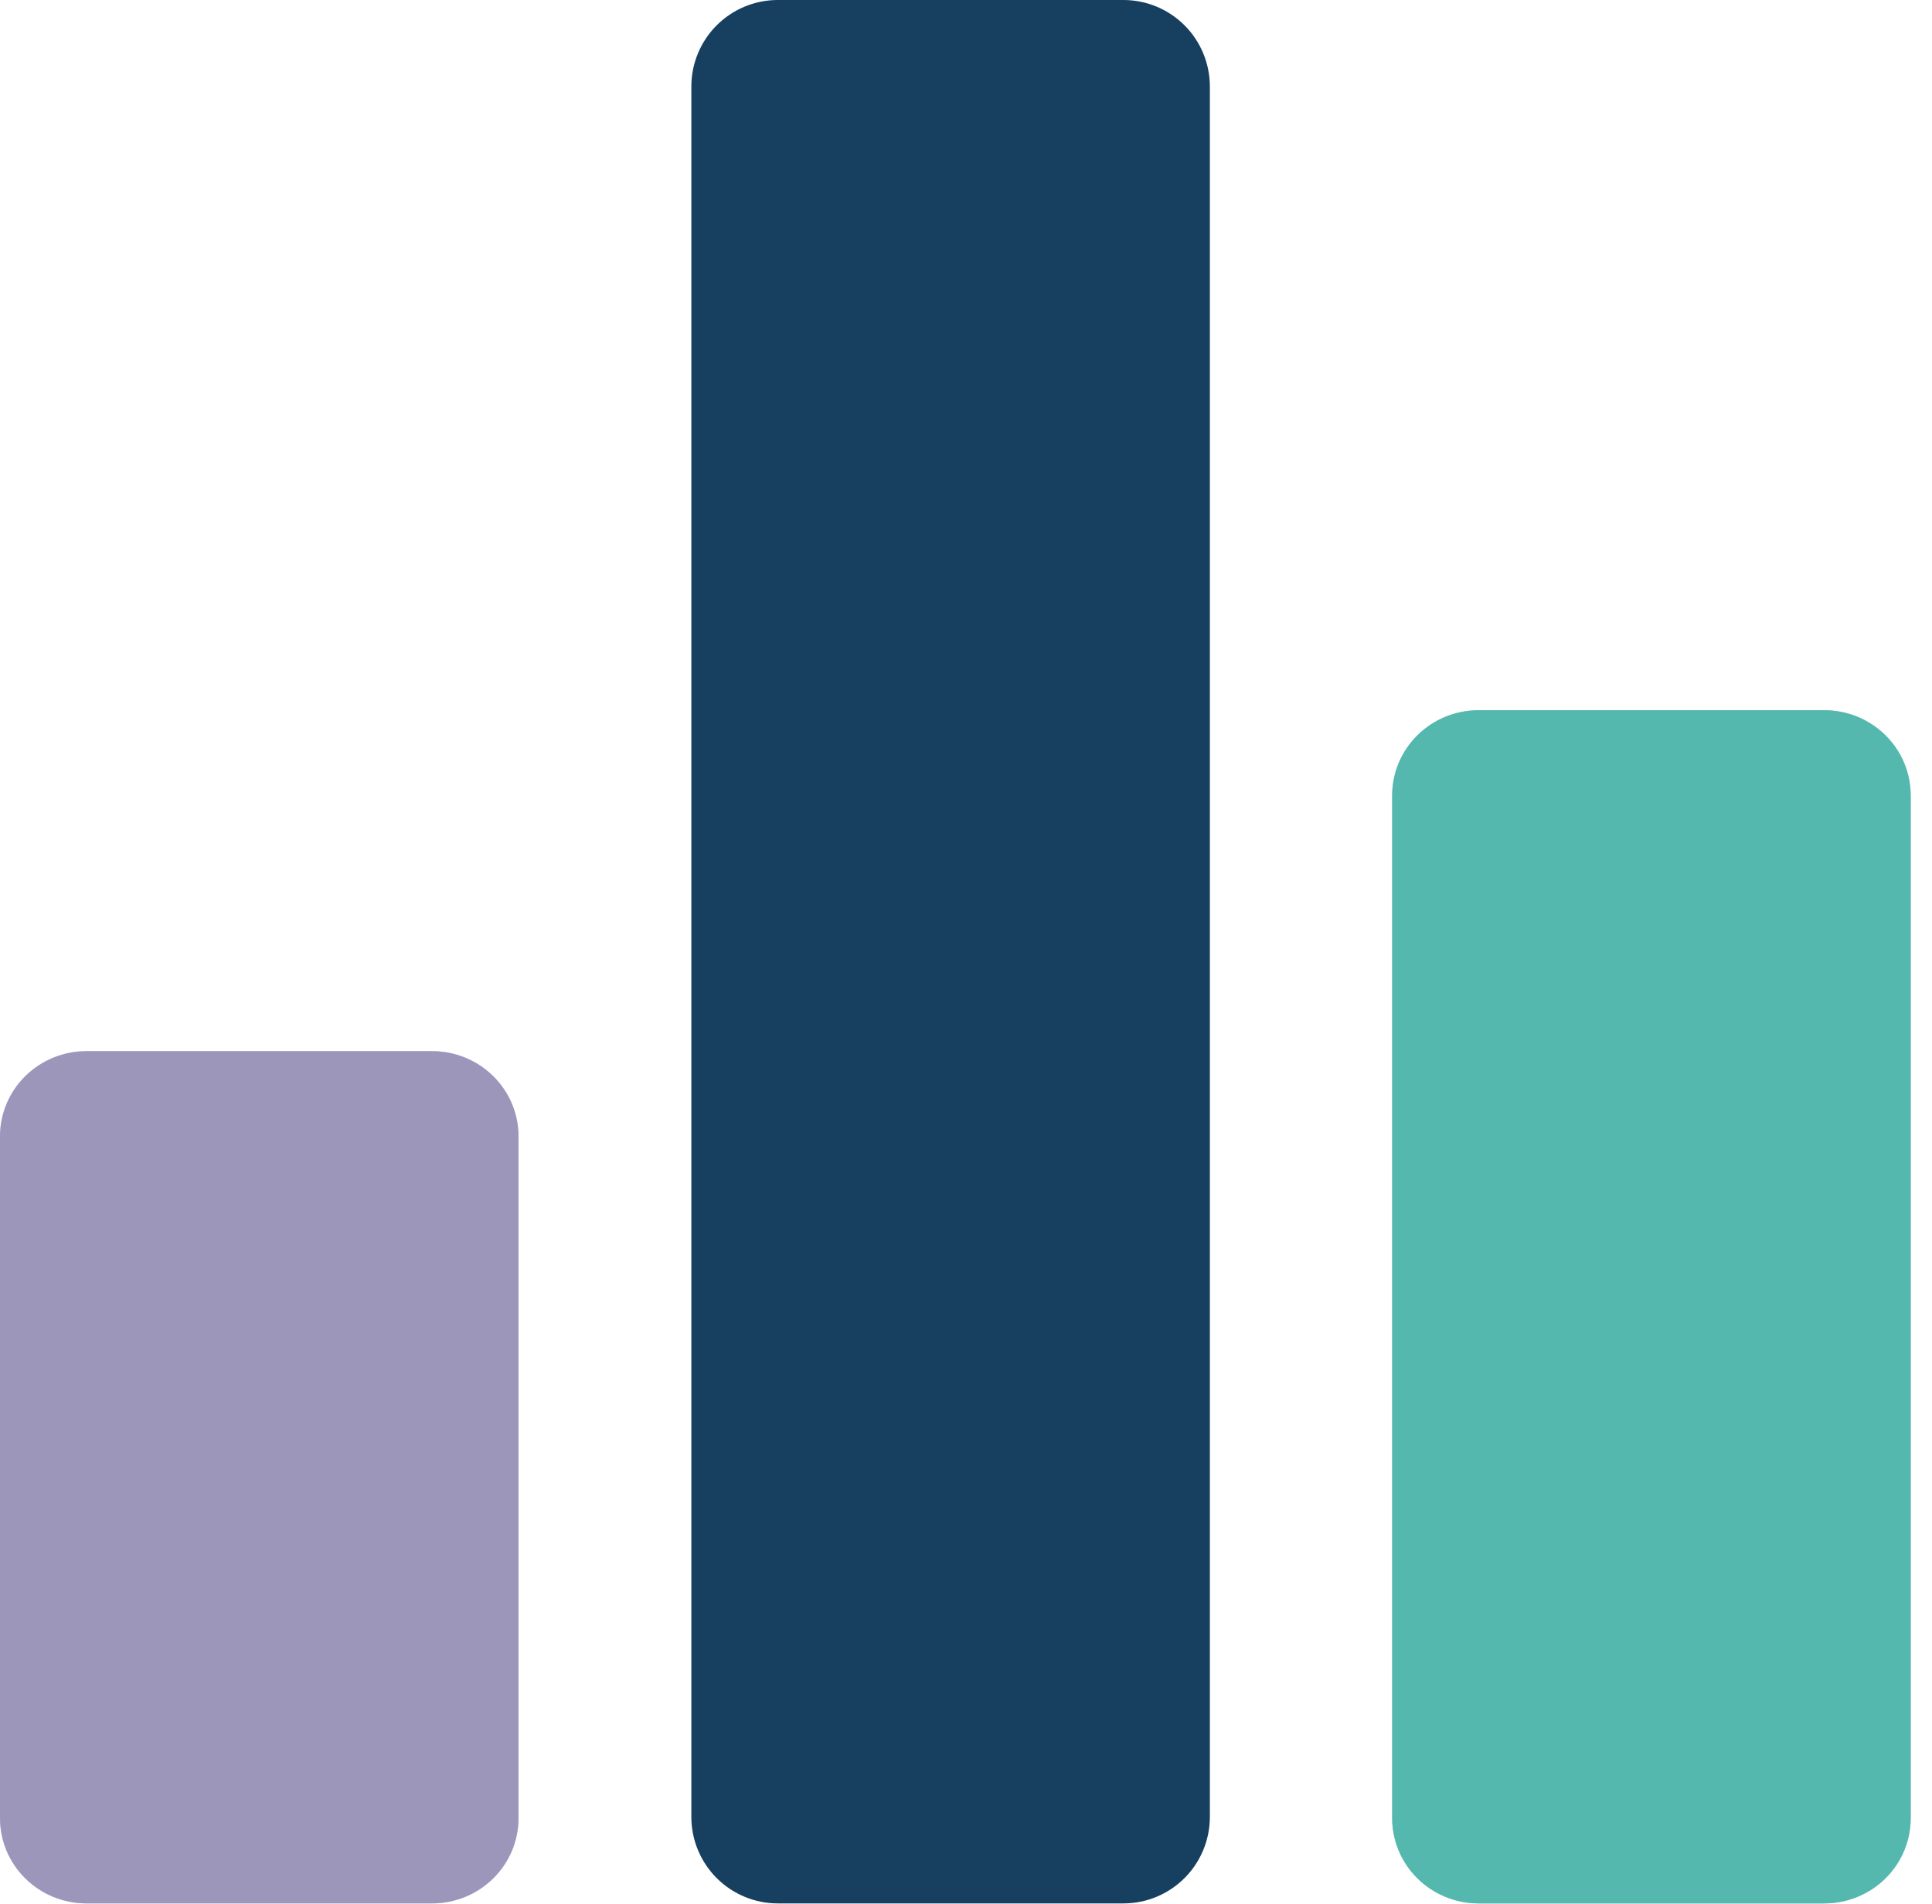
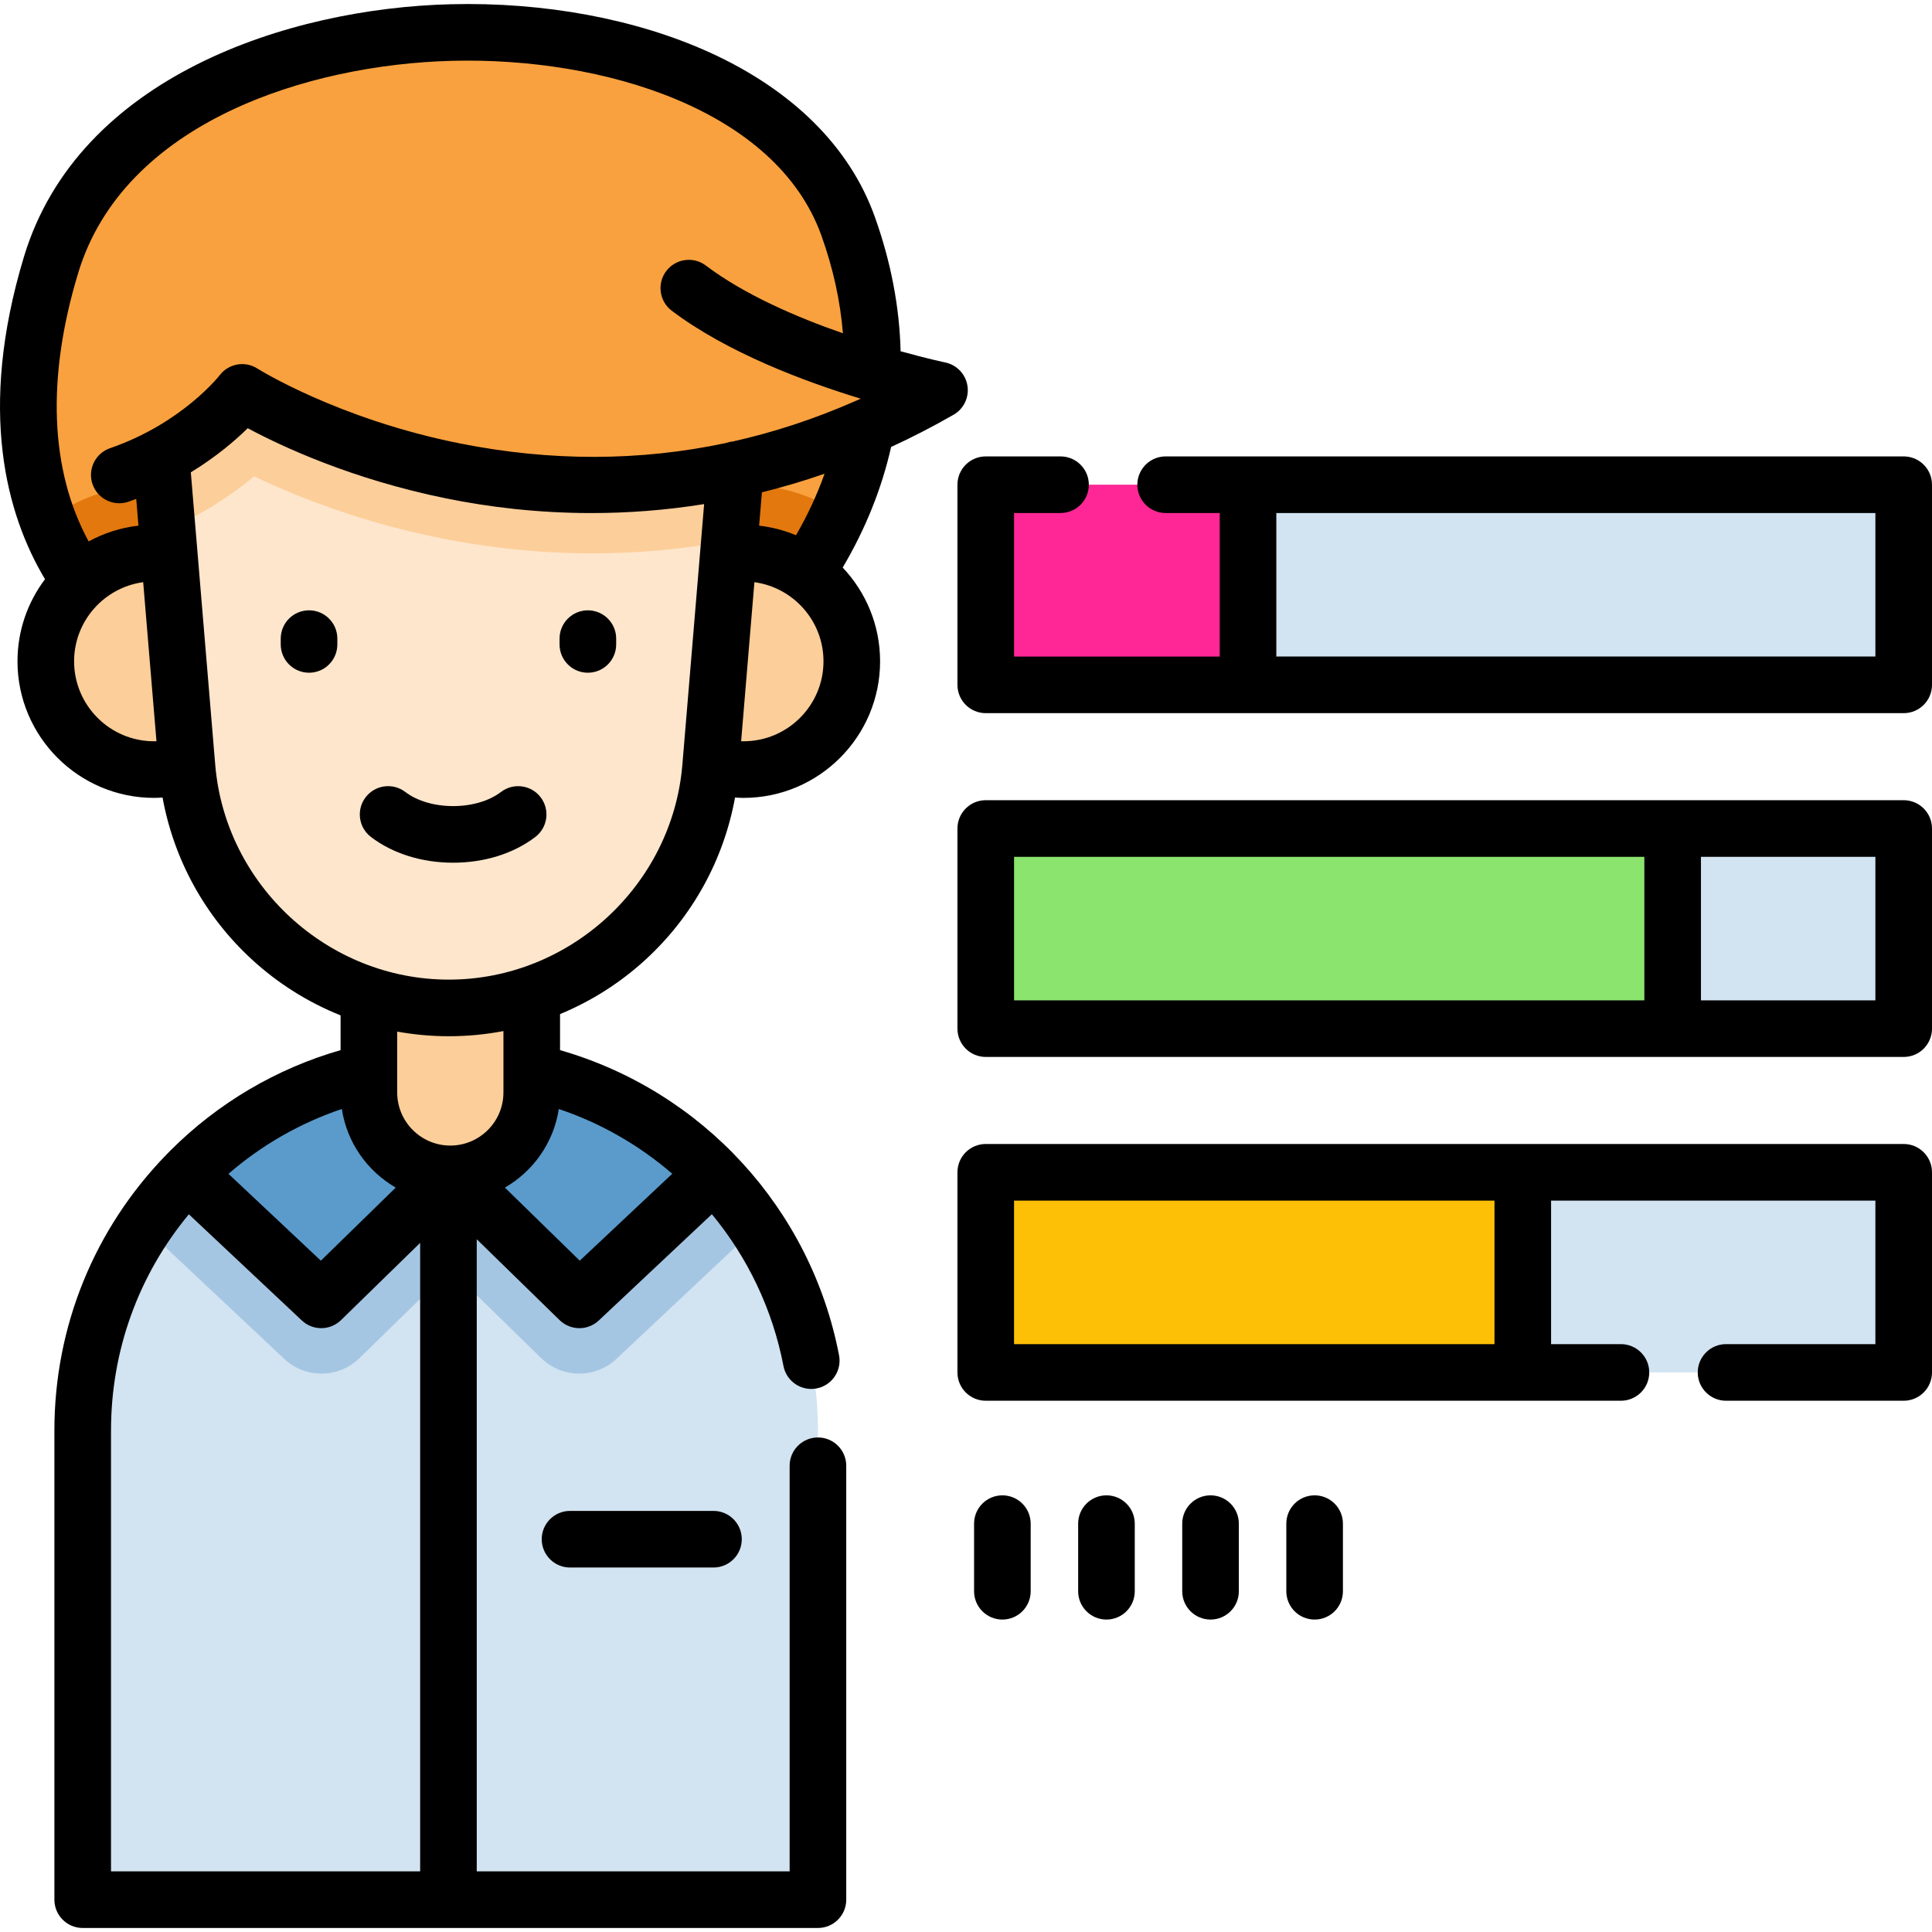
- <svg xmlns="http://www.w3.org/2000/svg" width="68" height="67" viewBox="0 0 68 67" fill="none">
-   <path opacity="0.25" d="M15.208 67H3.042C2.235 67 1.461 66.684 0.891 66.121C0.32 65.559 0 64.796 0 64V40C0 39.204 0.32 38.441 0.891 37.879C1.461 37.316 2.235 37 3.042 37H15.208C16.015 37 16.789 37.316 17.359 37.879C17.93 38.441 18.25 39.204 18.25 40V64C18.25 64.796 17.93 65.559 17.359 66.121C16.789 66.684 16.015 67 15.208 67Z" fill="#1DA1F2" />
-   <path opacity="0.25" d="M15.208 67H3.042C2.235 67 1.461 66.684 0.891 66.121C0.32 65.559 0 64.796 0 64V40C0 39.204 0.32 38.441 0.891 37.879C1.461 37.316 2.235 37 3.042 37H15.208C16.015 37 16.789 37.316 17.359 37.879C17.93 38.441 18.25 39.204 18.25 40V64C18.25 64.796 17.93 65.559 17.359 66.121C16.789 66.684 16.015 67 15.208 67Z" fill="#1DA1F2" />
-   <path opacity="0.25" d="M15.208 67H3.042C2.235 67 1.461 66.684 0.891 66.121C0.32 65.559 0 64.796 0 64V40C0 39.204 0.32 38.441 0.891 37.879C1.461 37.316 2.235 37 3.042 37H15.208C16.015 37 16.789 37.316 17.359 37.879C17.93 38.441 18.25 39.204 18.25 40V64C18.25 64.796 17.93 65.559 17.359 66.121C16.789 66.684 16.015 67 15.208 67Z" fill="#1DA1F2" />
-   <path d="M39.542 67H27.375C26.568 67 25.795 66.679 25.224 66.108C24.654 65.537 24.333 64.762 24.333 63.955V3.045C24.333 2.238 24.654 1.463 25.224 0.892C25.795 0.321 26.568 0 27.375 0H39.542C40.348 0 41.122 0.321 41.692 0.892C42.263 1.463 42.583 2.238 42.583 3.045V63.955C42.583 64.762 42.263 65.537 41.692 66.108C41.122 66.679 40.348 67 39.542 67Z" fill="#173F5F" />
-   <path opacity="0.5" d="M64.208 67H52.042C51.235 67 50.461 66.684 49.891 66.121C49.321 65.559 49 64.796 49 64V28C49 27.204 49.321 26.441 49.891 25.879C50.461 25.316 51.235 25 52.042 25H64.208C65.015 25 65.789 25.316 66.359 25.879C66.93 26.441 67.25 27.204 67.25 28V64C67.25 64.796 66.93 65.559 66.359 66.121C65.789 66.684 65.015 67 64.208 67Z" fill="#3CAEA3" />
-   <path opacity="0.5" d="M64.208 67H52.042C51.235 67 50.461 66.684 49.891 66.121C49.321 65.559 49 64.796 49 64V28C49 27.204 49.321 26.441 49.891 25.879C50.461 25.316 51.235 25 52.042 25H64.208C65.015 25 65.789 25.316 66.359 25.879C66.93 26.441 67.25 27.204 67.25 28V64C67.25 64.796 66.93 65.559 66.359 66.121C65.789 66.684 65.015 67 64.208 67Z" fill="#3CAEA3" />
-   <path opacity="0.5" d="M64.208 67H52.042C51.235 67 50.461 66.684 49.891 66.121C49.321 65.559 49 64.796 49 64V28C49 27.204 49.321 26.441 49.891 25.879C50.461 25.316 51.235 25 52.042 25H64.208C65.015 25 65.789 25.316 66.359 25.879C66.93 26.441 67.25 27.204 67.25 28V64C67.25 64.796 66.93 65.559 66.359 66.121C65.789 66.684 65.015 67 64.208 67Z" fill="#3CAEA3" />
-   <path opacity="0.25" d="M15.208 67H3.042C2.235 67 1.461 66.684 0.891 66.121C0.32 65.559 0 64.796 0 64V40C0 39.204 0.32 38.441 0.891 37.879C1.461 37.316 2.235 37 3.042 37H15.208C16.015 37 16.789 37.316 17.359 37.879C17.93 38.441 18.25 39.204 18.25 40V64C18.25 64.796 17.93 65.559 17.359 66.121C16.789 66.684 16.015 67 15.208 67Z" fill="#FF0000" />
+ <svg xmlns="http://www.w3.org/2000/svg" version="1.1" id="Capa_1" x="0px" y="0px" viewBox="0 0 512 512" style="enable-background:new 0 0 512 512;" xml:space="preserve">
+   <path style="fill:#F9A13E;" d="M222.404,135.941c-11.329,25.086-29.543,39.313-29.543,39.313H45.015c0,0-22.03-10.037-32.345-37.345  c-6.076-16.087-8.092-38.178,0.858-67.733C37.673-9.538,199.396-10.758,224.747,59.91  C235.786,90.697,231.147,116.556,222.404,135.941z" />
+   <g>
+     <path style="fill:#E2780E;" d="M222.404,135.941c-11.329,25.086-29.543,39.313-29.543,39.313h-42.623   c0-25.81,20.992-46.802,46.802-46.802C206.376,128.453,215.084,131.207,222.404,135.941z" />
+     <path style="fill:#E2780E;" d="M87.638,175.255H45.015c0,0-22.03-10.037-32.345-37.345c7.839-5.93,17.598-9.457,28.165-9.457   C66.646,128.453,87.638,149.444,87.638,175.255z" />
+   </g>
+   <path style="fill:#D2E3F1;" d="M216.763,379.118v124.318H21.909V379.118c0-19.929,5.991-38.48,16.269-53.916  c17.465-26.221,47.297-43.505,81.164-43.505c26.897,0,51.258,10.906,68.893,28.528c4.565,4.565,8.684,9.59,12.259,14.988  C210.773,340.65,216.763,359.189,216.763,379.118z" />
+   <path style="fill:#A5C6E3;" d="M200.494,325.214l-37.127,34.893c-5.628,5.29-14.409,5.205-19.929-0.181l-24.095-23.516  l-24.095,23.516c-5.519,5.386-14.312,5.471-19.929,0.181L38.18,325.202c17.465-26.221,47.297-43.505,81.164-43.505  c26.897,0,51.258,10.906,68.893,28.528C192.8,314.791,196.919,319.816,200.494,325.214z" />
+   <path style="fill:#5A9BCC;" d="M189.078,311.089l-35.53,33.388l-34.206-33.388l-34.205,33.388l-35.529-33.388  c17.683-18.144,42.401-29.403,69.735-29.403c26.903,0,51.264,10.901,68.888,28.539C188.513,310.509,188.796,310.792,189.078,311.089  z" />
+   <g>
+     <path style="fill:#FCCE99;" d="M119.339,311.089L119.339,311.089c-11.917,0-21.578-9.661-21.578-21.578v-37.216h43.157v37.216   C140.917,301.428,131.256,311.089,119.339,311.089z" />
+     <circle style="fill:#FCCE99;" cx="197.036" cy="175.254" r="28.69" />
+     <circle style="fill:#FCCE99;" cx="40.832" cy="175.254" r="28.69" />
+   </g>
+   <path style="fill:#FEE6CC;" d="M197.039,98.693l-3.72,44.58l-5.012,60.015c-3.007,36.077-33.166,63.819-69.376,63.819  c-36.198,0-66.356-27.743-69.364-63.819l-5.253-62.926l-3.478-41.669C40.835,98.693,197.039,98.693,197.039,98.693z" />
+   <path style="fill:#FCCE99;" d="M197.039,98.693l-3.72,44.58c-11.933,2.246-24.047,3.369-36.318,3.369  c-40.388,0-72.697-12.283-89.643-20.412c-5.604,4.65-13.286,9.916-23.045,14.131l-3.478-41.669  C40.835,98.693,197.039,98.693,197.039,98.693z" />
+   <path style="fill:#F9A13E;" d="M182.546,76.364c24.156,18.265,66.429,27.038,66.429,27.038  c-97.831,56.173-184.792,0.593-184.792,0.593s-11.126,14.478-32.566,21.876V76.364H182.546z" />
+   <rect x="261.232" y="128.45" style="fill:#D2E3F1;" width="243.261" height="53.035" />
+   <rect x="261.232" y="128.45" style="fill:#FF2796;" width="69.506" height="53.035" />
+   <rect x="261.232" y="219.558" style="fill:#D2E3F1;" width="243.261" height="53.035" />
+   <rect x="261.232" y="219.558" style="fill:#8AE46D;" width="182.036" height="53.035" />
+   <rect x="261.232" y="310.666" style="fill:#D2E3F1;" width="243.261" height="53.035" />
+   <rect x="261.232" y="310.666" style="fill:#FEC007;" width="142.322" height="53.035" />
+   <path d="M151.064,400.406c-4.143,0-7.501,3.357-7.501,7.501c0,4.143,3.357,7.501,7.501,7.501h38.014  c4.143,0,7.501-3.357,7.501-7.501c0-4.143-3.357-7.501-7.501-7.501H151.064z" />
+   <path d="M252.71,109.907c2.701-1.551,4.163-4.61,3.672-7.688c-0.491-3.075-2.832-5.528-5.883-6.162  c-0.137-0.028-4.82-1.017-11.83-2.965c-0.287-11.787-2.584-23.774-6.866-35.719c-6.626-18.468-21.795-33.523-43.87-43.538  C168.49,5.014,144.162,0.498,119.458,1.122c-43.164,1.089-98.683,19.26-113.1,66.881c-12.369,40.858-4.6,68.477,5.57,85.493  c-4.574,6.061-7.293,13.597-7.293,21.758c0,19.957,16.236,36.193,36.193,36.193c0.753,0,1.503-0.04,2.251-0.086  c2.993,16.44,11.225,31.46,23.644,42.886c6.961,6.404,14.94,11.392,23.534,14.835v9.212c-16.991,4.887-32.493,14.007-45.113,26.627  c-0.333,0.333-0.656,0.672-0.984,1.008c-0.007,0.007-0.015,0.014-0.022,0.021c-0.003,0.003-0.006,0.007-0.009,0.01  c-19.169,19.697-29.714,45.611-29.714,73.151v124.322c0,4.143,3.357,7.501,7.501,7.501h194.847c4.143,0,7.501-3.357,7.501-7.501  V388.443c0-4.143-3.357-7.501-7.501-7.501s-7.501,3.357-7.501,7.501v107.489h-82.919V328.41l21.961,21.438  c1.456,1.421,3.347,2.133,5.239,2.133c1.846,0,3.692-0.677,5.137-2.035l29.971-28.169c9.413,11.379,16.068,25.118,18.977,40.222  c0.69,3.589,3.832,6.084,7.357,6.084c0.47,0,0.947-0.044,1.426-0.137c4.067-0.783,6.73-4.715,5.947-8.783  c-7.486-38.876-36.204-70.021-73.941-80.867v-9.549c8.287-3.429,15.988-8.297,22.73-14.499  c12.419-11.426,20.65-26.445,23.643-42.886c0.749,0.046,1.499,0.086,2.252,0.086c19.957,0,36.192-16.236,36.192-36.193  c0-9.616-3.777-18.362-9.916-24.85c6.042-10.208,10.344-20.919,12.839-31.959C241.63,115.93,247.153,113.097,252.71,109.907z   M20.716,72.349c12.097-39.962,60.956-55.268,99.12-56.232c40.072-1.019,85.865,12.917,97.847,46.317  c3.112,8.684,5.004,17.353,5.7,25.892c-12.187-4.237-26.092-10.218-36.314-17.948c-3.306-2.499-8.01-1.845-10.507,1.459  c-2.498,3.304-1.845,8.009,1.459,10.507c14.666,11.09,35.156,18.762,50.084,23.313c-0.398,0.179-0.798,0.349-1.197,0.525  c-0.215,0.083-0.426,0.175-0.632,0.277c-10.519,4.597-21.216,8.113-32.07,10.542c-0.644,0.058-1.266,0.197-1.857,0.41  c-22.842,4.843-46.371,4.894-70.388,0.116c-32.363-6.441-53.54-19.727-53.741-19.855c-3.278-2.095-7.615-1.335-9.987,1.749  c-0.098,0.127-9.975,12.77-29.065,19.356c-3.915,1.351-5.995,5.62-4.644,9.537c1.351,3.915,5.615,5.996,9.537,4.644  c0.694-0.239,1.366-0.493,2.041-0.745l0.592,7.09c-4.735,0.541-9.198,1.994-13.201,4.187C13.261,124.655,12.27,100.25,20.716,72.349  z M19.637,175.254c0-10.704,7.986-19.558,18.309-20.972l3.517,42.14c-0.211,0.006-0.422,0.024-0.634,0.024  C29.144,196.447,19.637,186.94,19.637,175.254z M104.878,314.722l-19.845,19.372l-24.488-23.017  c8.84-7.651,19.035-13.476,30.045-17.185C91.942,302.803,97.358,310.393,104.878,314.722z M29.418,495.933V379.112  c0-21.173,7.277-41.223,20.633-57.311l29.944,28.144c2.927,2.751,7.5,2.706,10.377-0.098l20.972-20.473v166.557H29.418V495.933z   M153.644,334.095l-19.845-19.372c7.52-4.329,12.935-11.918,14.288-20.828c11.193,3.762,21.365,9.642,30.067,17.161L153.644,334.095  z M133.416,289.511c0,7.763-6.316,14.077-14.078,14.077s-14.077-6.315-14.077-14.077v-5.43c0-0.062,0.002-0.123,0-0.185v-10.511  c4.479,0.804,9.052,1.227,13.675,1.227c4.9,0,9.745-0.465,14.48-1.366V289.511z M118.936,259.611  c-32.044,0-59.233-25.014-61.899-56.947l-6.468-77.49c6.763-4.124,11.813-8.477,15.081-11.695  c8.766,4.707,27.473,13.521,52.755,18.636c10.973,2.221,23.933,3.853,38.334,3.852c9.393,0,19.401-0.699,29.862-2.378l-5.766,69.076  C178.168,234.596,150.979,259.611,118.936,259.611z M197.043,196.447c-0.212,0-0.423-0.018-0.635-0.024l3.517-42.14  c10.322,1.414,18.309,10.267,18.309,20.972C218.234,186.94,208.727,196.447,197.043,196.447z M210.949,141.844  c-3.067-1.281-6.349-2.148-9.772-2.539l0.737-8.834c5.444-1.347,10.987-2.98,16.604-4.928  C216.546,131.098,214.015,136.541,210.949,141.844z" />
+   <path d="M81.899,161.741c-4.143,0-7.501,3.357-7.501,7.501v1.536c0,4.143,3.357,7.501,7.501,7.501c4.143,0,7.501-3.357,7.501-7.501  v-1.536C89.399,165.098,86.041,161.741,81.899,161.741z" />
+   <path d="M155.79,161.741c-4.143,0-7.501,3.357-7.501,7.501v1.536c0,4.143,3.357,7.501,7.501,7.501c4.143,0,7.501-3.357,7.501-7.501  v-1.536C163.291,165.098,159.933,161.741,155.79,161.741z" />
+   <path d="M132.761,209.882c-3.109,2.378-7.73,3.741-12.675,3.741c-4.945,0-9.565-1.363-12.675-3.741  c-3.292-2.518-7.999-1.888-10.515,1.402c-2.516,3.29-1.888,7.998,1.402,10.515c5.756,4.401,13.494,6.826,21.787,6.826  s16.03-2.424,21.787-6.826c3.29-2.517,3.918-7.225,1.402-10.515C140.758,207.994,136.051,207.368,132.761,209.882z" />
+   <path d="M265.64,396.28c-4.143,0-7.501,3.357-7.501,7.501v17.919c0,4.143,3.357,7.501,7.501,7.501s7.501-3.357,7.501-7.501v-17.919  C273.141,399.639,269.784,396.28,265.64,396.28z" />
+   <path d="M293.223,396.28c-4.143,0-7.501,3.357-7.501,7.501v17.919c0,4.143,3.357,7.501,7.501,7.501c4.143,0,7.501-3.357,7.501-7.501  v-17.919C300.723,399.639,297.366,396.28,293.223,396.28z" />
+   <path d="M320.805,396.28c-4.143,0-7.501,3.357-7.501,7.501v17.919c0,4.143,3.357,7.501,7.501,7.501c4.143,0,7.501-3.357,7.501-7.501  v-17.919C328.306,399.639,324.948,396.28,320.805,396.28z" />
+   <path d="M348.388,396.28c-4.143,0-7.501,3.357-7.501,7.501v17.919c0,4.143,3.357,7.501,7.501,7.501s7.501-3.357,7.501-7.501v-17.919  C355.889,399.639,352.531,396.28,348.388,396.28z" />
+   <path d="M504.499,120.953h-195.59c-4.143,0-7.501,3.357-7.501,7.501c0,4.143,3.357,7.501,7.501,7.501h14.328v38.037h-54.503v-38.037  h12.318c4.143,0,7.501-3.357,7.501-7.501c0-4.143-3.357-7.501-7.501-7.501h-19.819c-4.143,0-7.501,3.357-7.501,7.501v53.039  c0,4.143,3.357,7.501,7.501,7.501h243.265c4.143,0,7.501-3.357,7.501-7.501v-53.039C512,124.31,508.642,120.953,504.499,120.953z   M496.998,173.991h-158.76v-38.037h158.76V173.991z" />
+   <path d="M504.499,212.06H261.234c-4.143,0-7.501,3.357-7.501,7.501v53.04c0,4.143,3.357,7.501,7.501,7.501h243.265  c4.143,0,7.501-3.357,7.501-7.501v-53.04C512,215.419,508.642,212.06,504.499,212.06z M268.735,227.062h167.034V265.1H268.735  L268.735,227.062L268.735,227.062z M496.998,265.1h-46.229v-38.038h46.229V265.1z" />
+   <path d="M504.499,303.17H261.234c-4.143,0-7.501,3.357-7.501,7.501v53.039c0,4.143,3.357,7.501,7.501,7.501h168.331  c4.143,0,7.501-3.357,7.501-7.501s-3.357-7.501-7.501-7.501h-18.513v-38.037h85.945v38.037h-39.576  c-4.143,0-7.501,3.357-7.501,7.501s3.357,7.501,7.501,7.501h47.077c4.143,0,7.501-3.357,7.501-7.501v-53.039  C512,306.528,508.642,303.17,504.499,303.17z M396.053,356.209H268.735v-38.037h127.318V356.209z" />
+   <g>
+ </g>
+   <g>
+ </g>
+   <g>
+ </g>
+   <g>
+ </g>
+   <g>
+ </g>
+   <g>
+ </g>
+   <g>
+ </g>
+   <g>
+ </g>
+   <g>
+ </g>
+   <g>
+ </g>
+   <g>
+ </g>
+   <g>
+ </g>
+   <g>
+ </g>
+   <g>
+ </g>
+   <g>
+ </g>
</svg>
